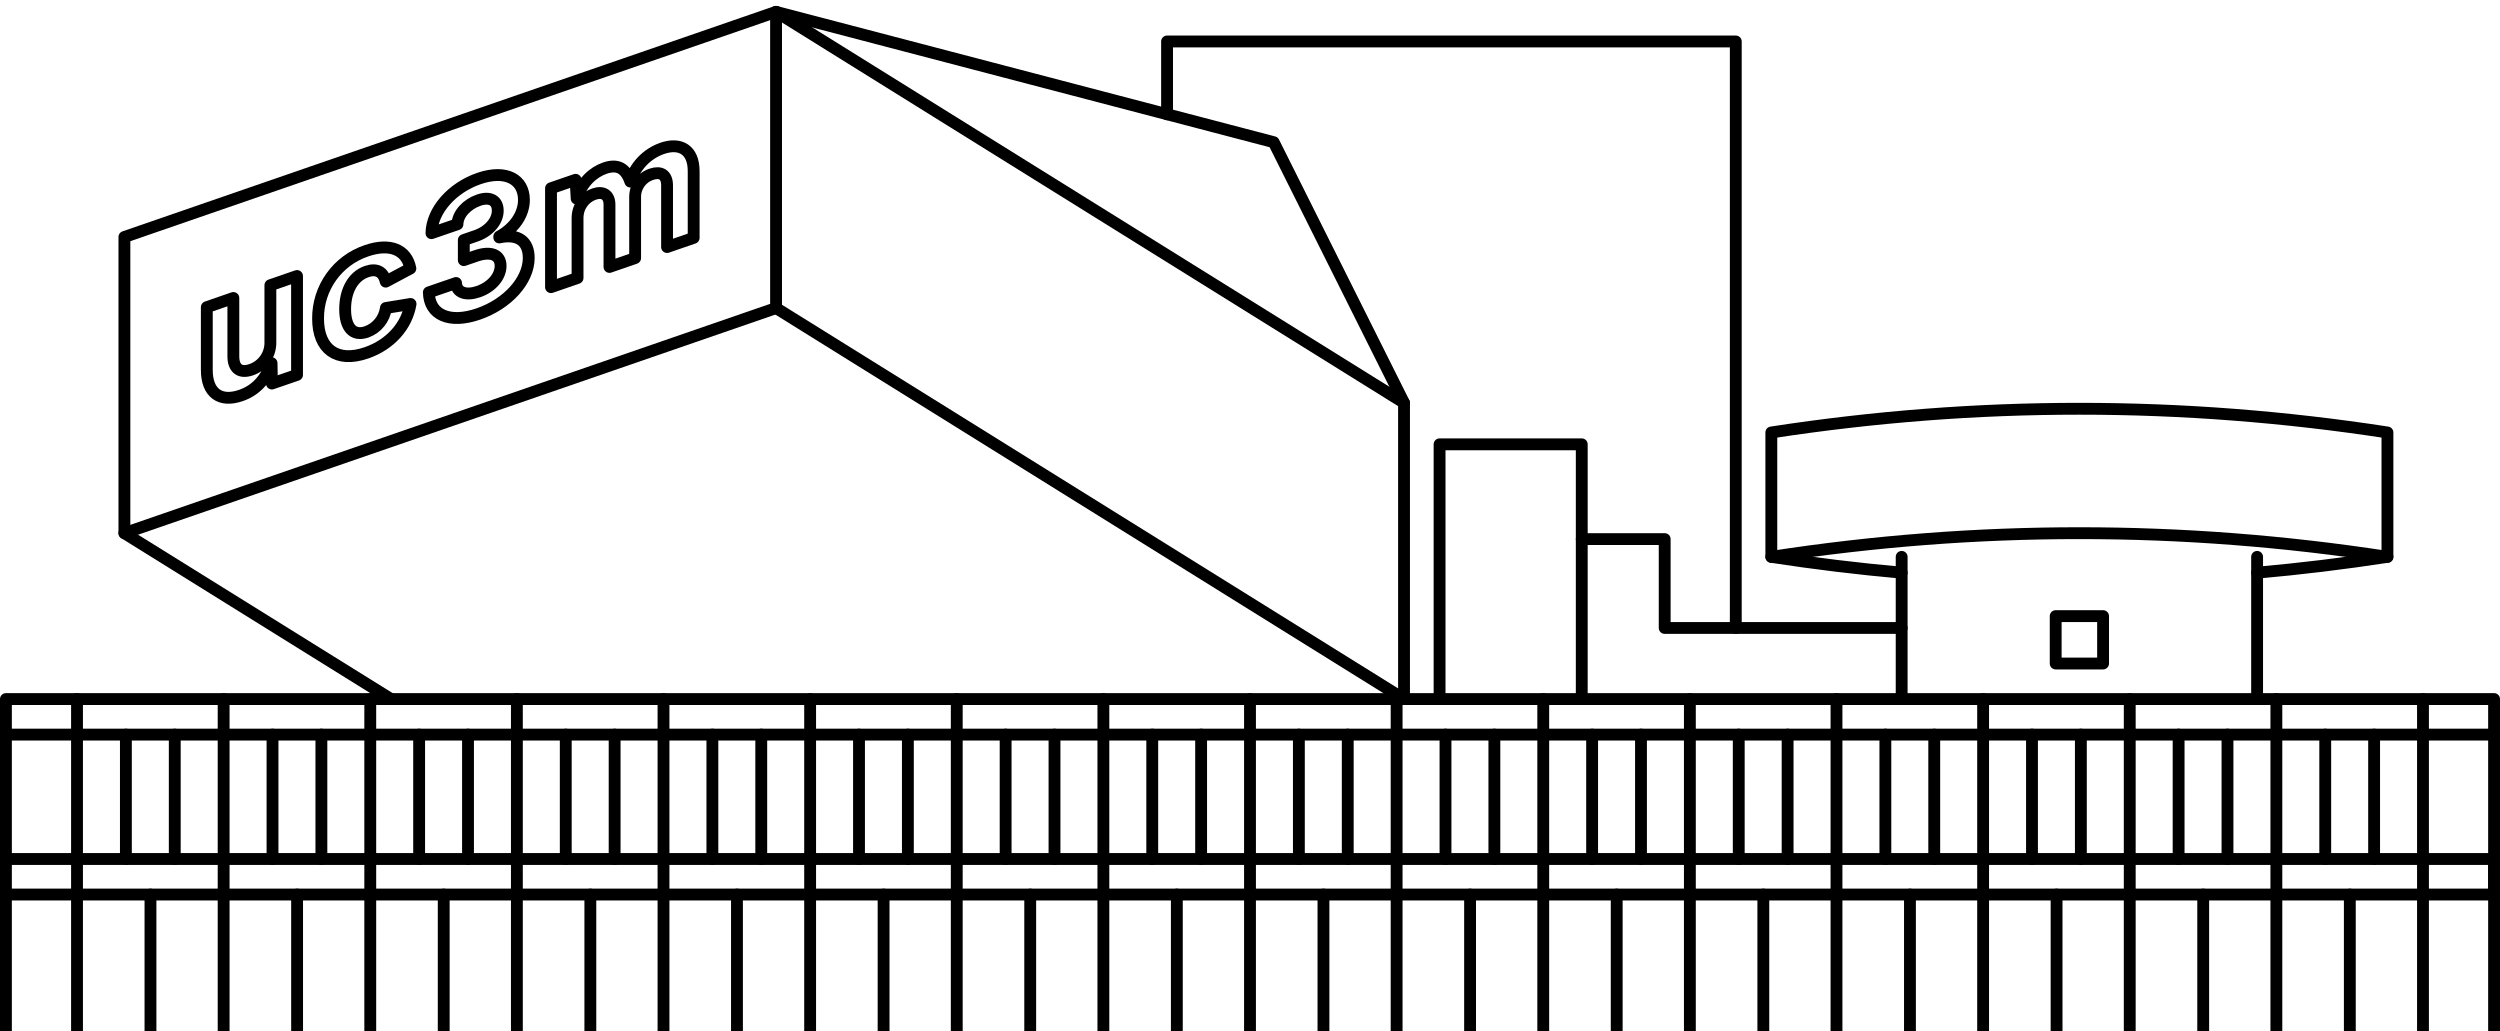
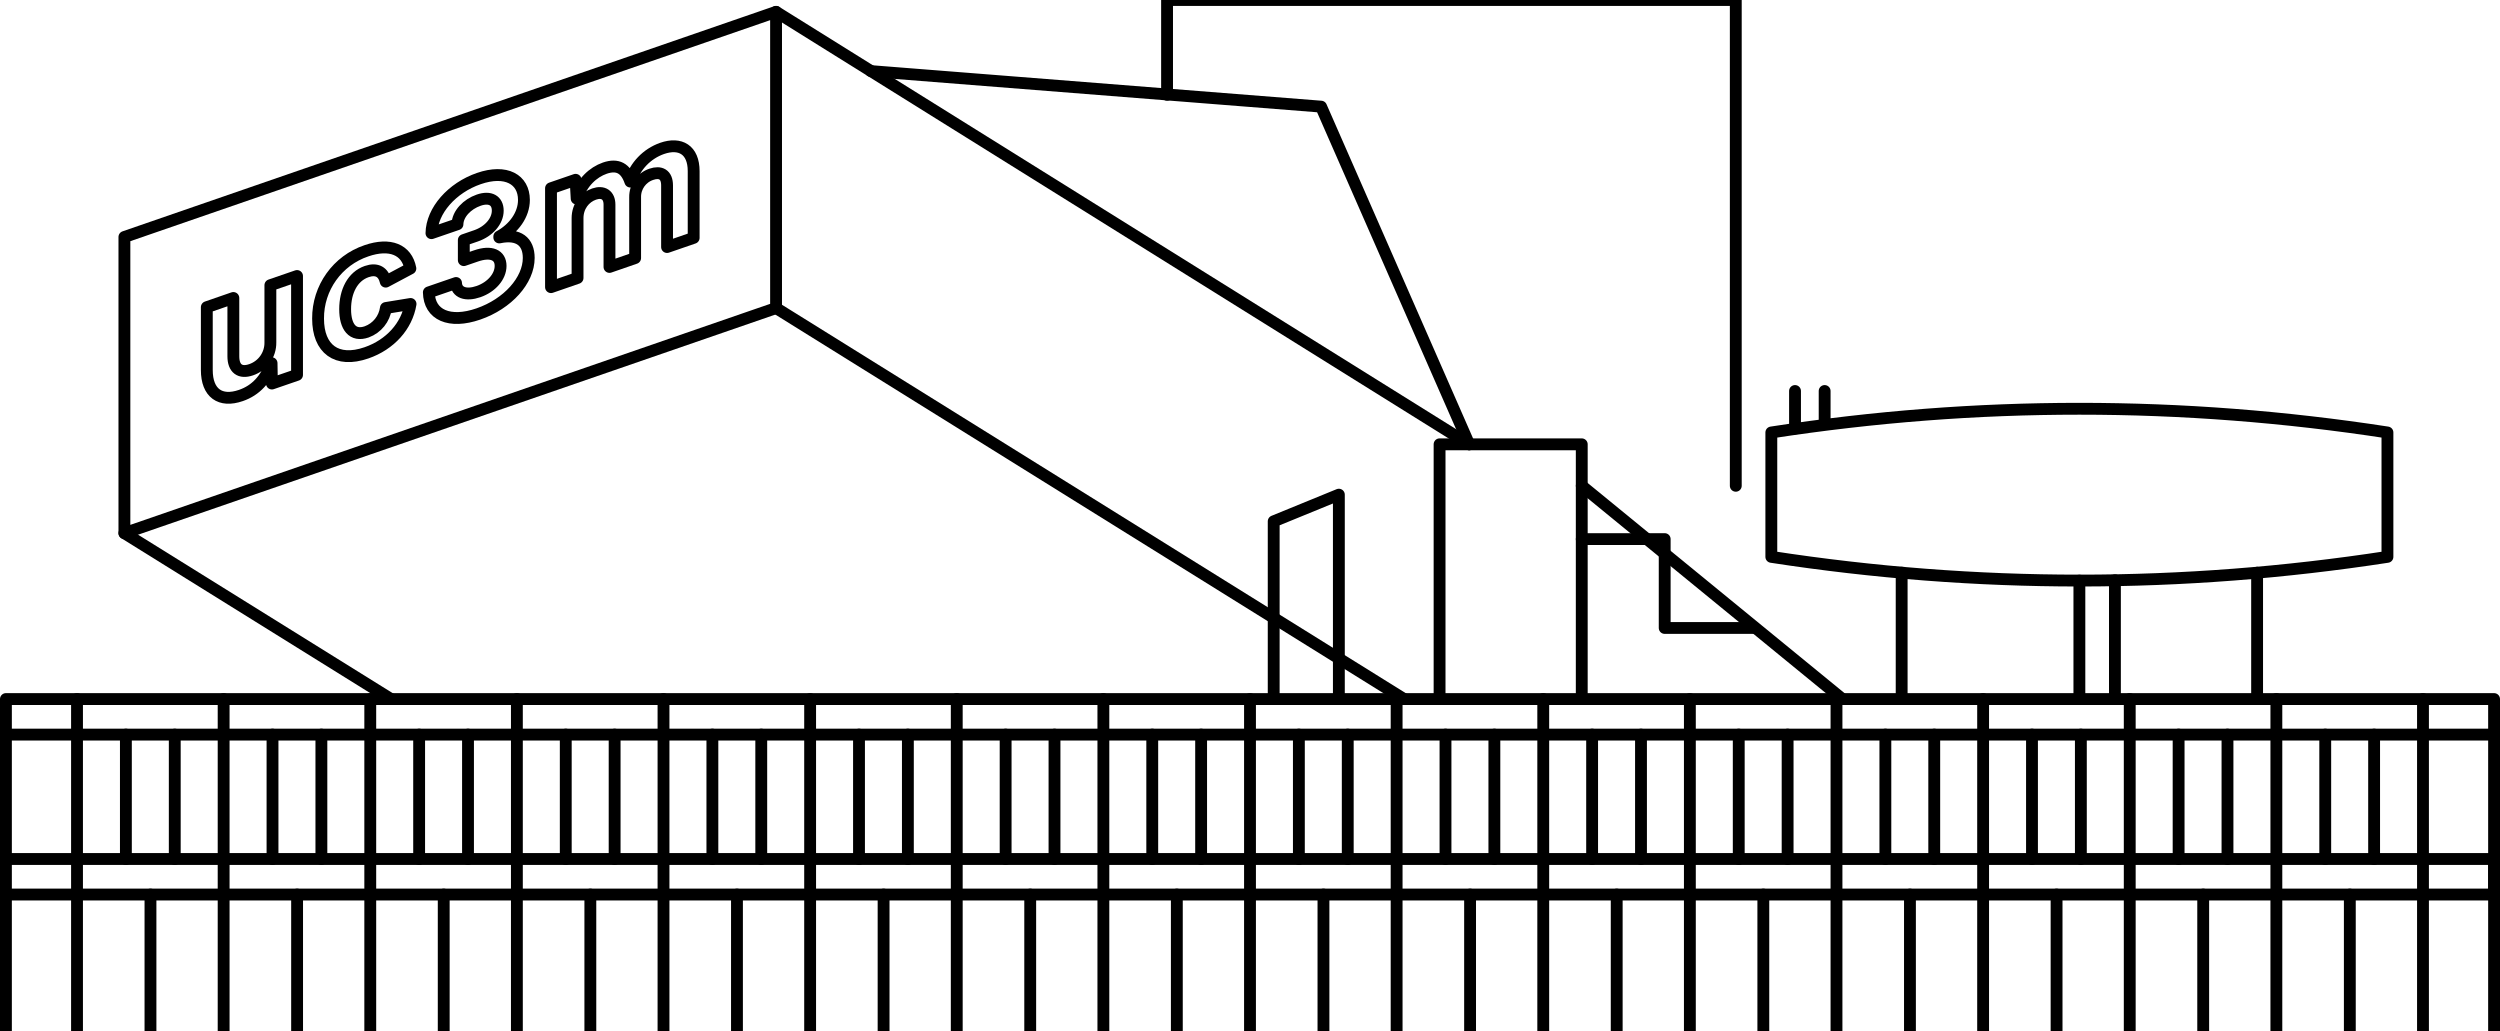
<svg xmlns="http://www.w3.org/2000/svg" fill="none" stroke="currentColor" stroke-linecap="round" stroke-linejoin="round" stroke-width="2" viewBox="-1 -1 422 174">
  <path d="M0 173v-56h420v56" />
  <path d="M0 123h420" />
  <path d="M0 144h420v6H0" />
  <path d="M12 173v-56m24.75 56v-56m24.75 56v-56m24.75 56v-56M111 173v-56m24.75 56v-56m24.75 56v-56m24.75 56v-56M210 173v-56m24.75 56v-56m24.75 56v-56m24.75 56v-56M309 173v-56m24.75 56v-56m24.75 56v-56m24.75 56v-56M408 173v-56" />
  <path d="M20.25 144v-21m8.25 21v-21M45 144v-21m8.25 21v-21m16.5 21v-21M78 144v-21m16.5 21v-21m8.25 21v-21m16.5 21v-21m8.25 21v-21m16.5 21v-21m8.25 21v-21m16.5 21v-21m8.25 21v-21m16.5 21v-21m8.25 21v-21m16.5 21v-21m8.25 21v-21m16.5 21v-21m8.25 21v-21m16.5 21v-21m8.25 21v-21m16.5 21v-21m8.25 21v-21m16.5 21v-21m8.25 21v-21m16.5 21v-21m8.25 21v-21m16.5 21v-21m8.25 21v-21m16.5 21v-21m8.25 21v-21" />
  <path d="M24.4 173v-23m24.75 23v-23m24.75 23v-23m24.75 23v-23m24.75 23v-23m24.75 23v-23m24.75 23v-23m24.75 23v-23m24.75 23v-23m24.75 23v-23m24.75 23v-23m24.75 23v-23m24.75 23v-23m24.75 23v-23m24.75 23v-23m24.75 23v-23" />
  <path d="M20 89V39L130 1v50Z" />
-   <path d="m130 1 106 66v50" />
+   <path d="m130 1 117 73" />
  <path d="m130 51 106 66" />
-   <path d="m130 1 84 22 22 44" />
+   <path d="m146 11 76 6 25 57" />
  <path d="m20 89 45 28" />
-   <path d="M196 18.29V6h96v99" />
+   <path d="M196 15V-1h96v82" />
+   <path d="M214 117V87l11-4.5V117" />
  <path d="M242 117V74h24v43" />
-   <path d="M266 90h14v15h40" />
-   <path d="M298 93V72q52-8 104 0v21q-52-8-104 0" />
-   <path d="M298 93q11 1.69 22 2.67m60 0q11-.98 22-2.67" />
-   <path d="M320 117V93m60 24V93" />
-   <path d="M346 111v-8h8v8Z" />
+   <path d="M266 90h14v15h15" />
+   <path d="m266 81 44 36" />
+   <path d="M298 93V72q52-8 104 0v21q-52 8-104 0" />
+   <path d="M320 117V95.67M380 117V95.67" />
+   <path d="M350 117V97m6 20V96.95" />
+   <path d="M302 71v-6m5 5.5V65" />
  <path d="M39.66 65.76c2.54-.87 4.24-2.78 5.18-5.46l.06 3.44 4.24-1.46V45.59l-4.5 1.55v9.66a4.8 4.8 0 0 1-3.24 4.61c-1.88.65-3.01-.19-3.01-2.27V49.3l-4.48 1.55v10.61c0 3.91 2.28 5.5 5.75 4.3" />
  <path d="M60.86 58.56c4-1.38 6.82-4.52 7.44-8.25l-4.16.68a5 5 0 0 1-3.24 4.03c-2.39.83-3.64-.85-3.64-3.83 0-3.02 1.25-5.52 3.64-6.35 1.73-.6 2.84.09 3.21 1.7l4.16-2.22c-.62-3.21-3.46-4.35-7.41-2.99a12 12 0 0 0-8.17 11.45c0 5.14 3.14 7.52 8.17 5.78" />
  <path d="M79.75 52c4.96-1.71 8.5-5.67 8.5-9.46 0-2.76-1.73-4.15-4.97-3.46v-.16c2.46-1.33 4.16-3.68 4.16-6.17 0-3.48-3.04-5.19-7.61-3.61-4.52 1.56-7.94 5.4-8 9.22l4.39-1.51c.04-1.75 1.64-3.39 3.58-4.06 1.93-.67 3.22.05 3.22 1.77 0 1.77-1.5 3.5-3.67 4.25l-2.06.71v3.39l2.06-.71c2.58-.89 4.15-.15 4.15 1.68 0 1.81-1.54 3.58-3.73 4.34-2.11.73-3.72.19-3.79-1.45l-4.59 1.58c.06 3.85 3.53 5.32 8.36 3.65" />
  <path d="m92.01 47.47 4.48-1.55V35.83c0-2 1.21-3.52 2.79-4.07 1.52-.53 2.6.15 2.6 1.78v10.52l4.33-1.5V32.29a4 4 0 0 1 2.74-3.87c1.51-.52 2.65 0 2.65 1.88v10.4l4.49-1.55V27.89c0-3.62-2.27-4.9-5.33-3.84a8.6 8.6 0 0 0-5.36 5.6c-.78-2.27-2.16-3-4.3-2.27-2 .7-3.86 2.4-4.76 5.14l-.18-3.17-4.15 1.43Z" />
</svg>
